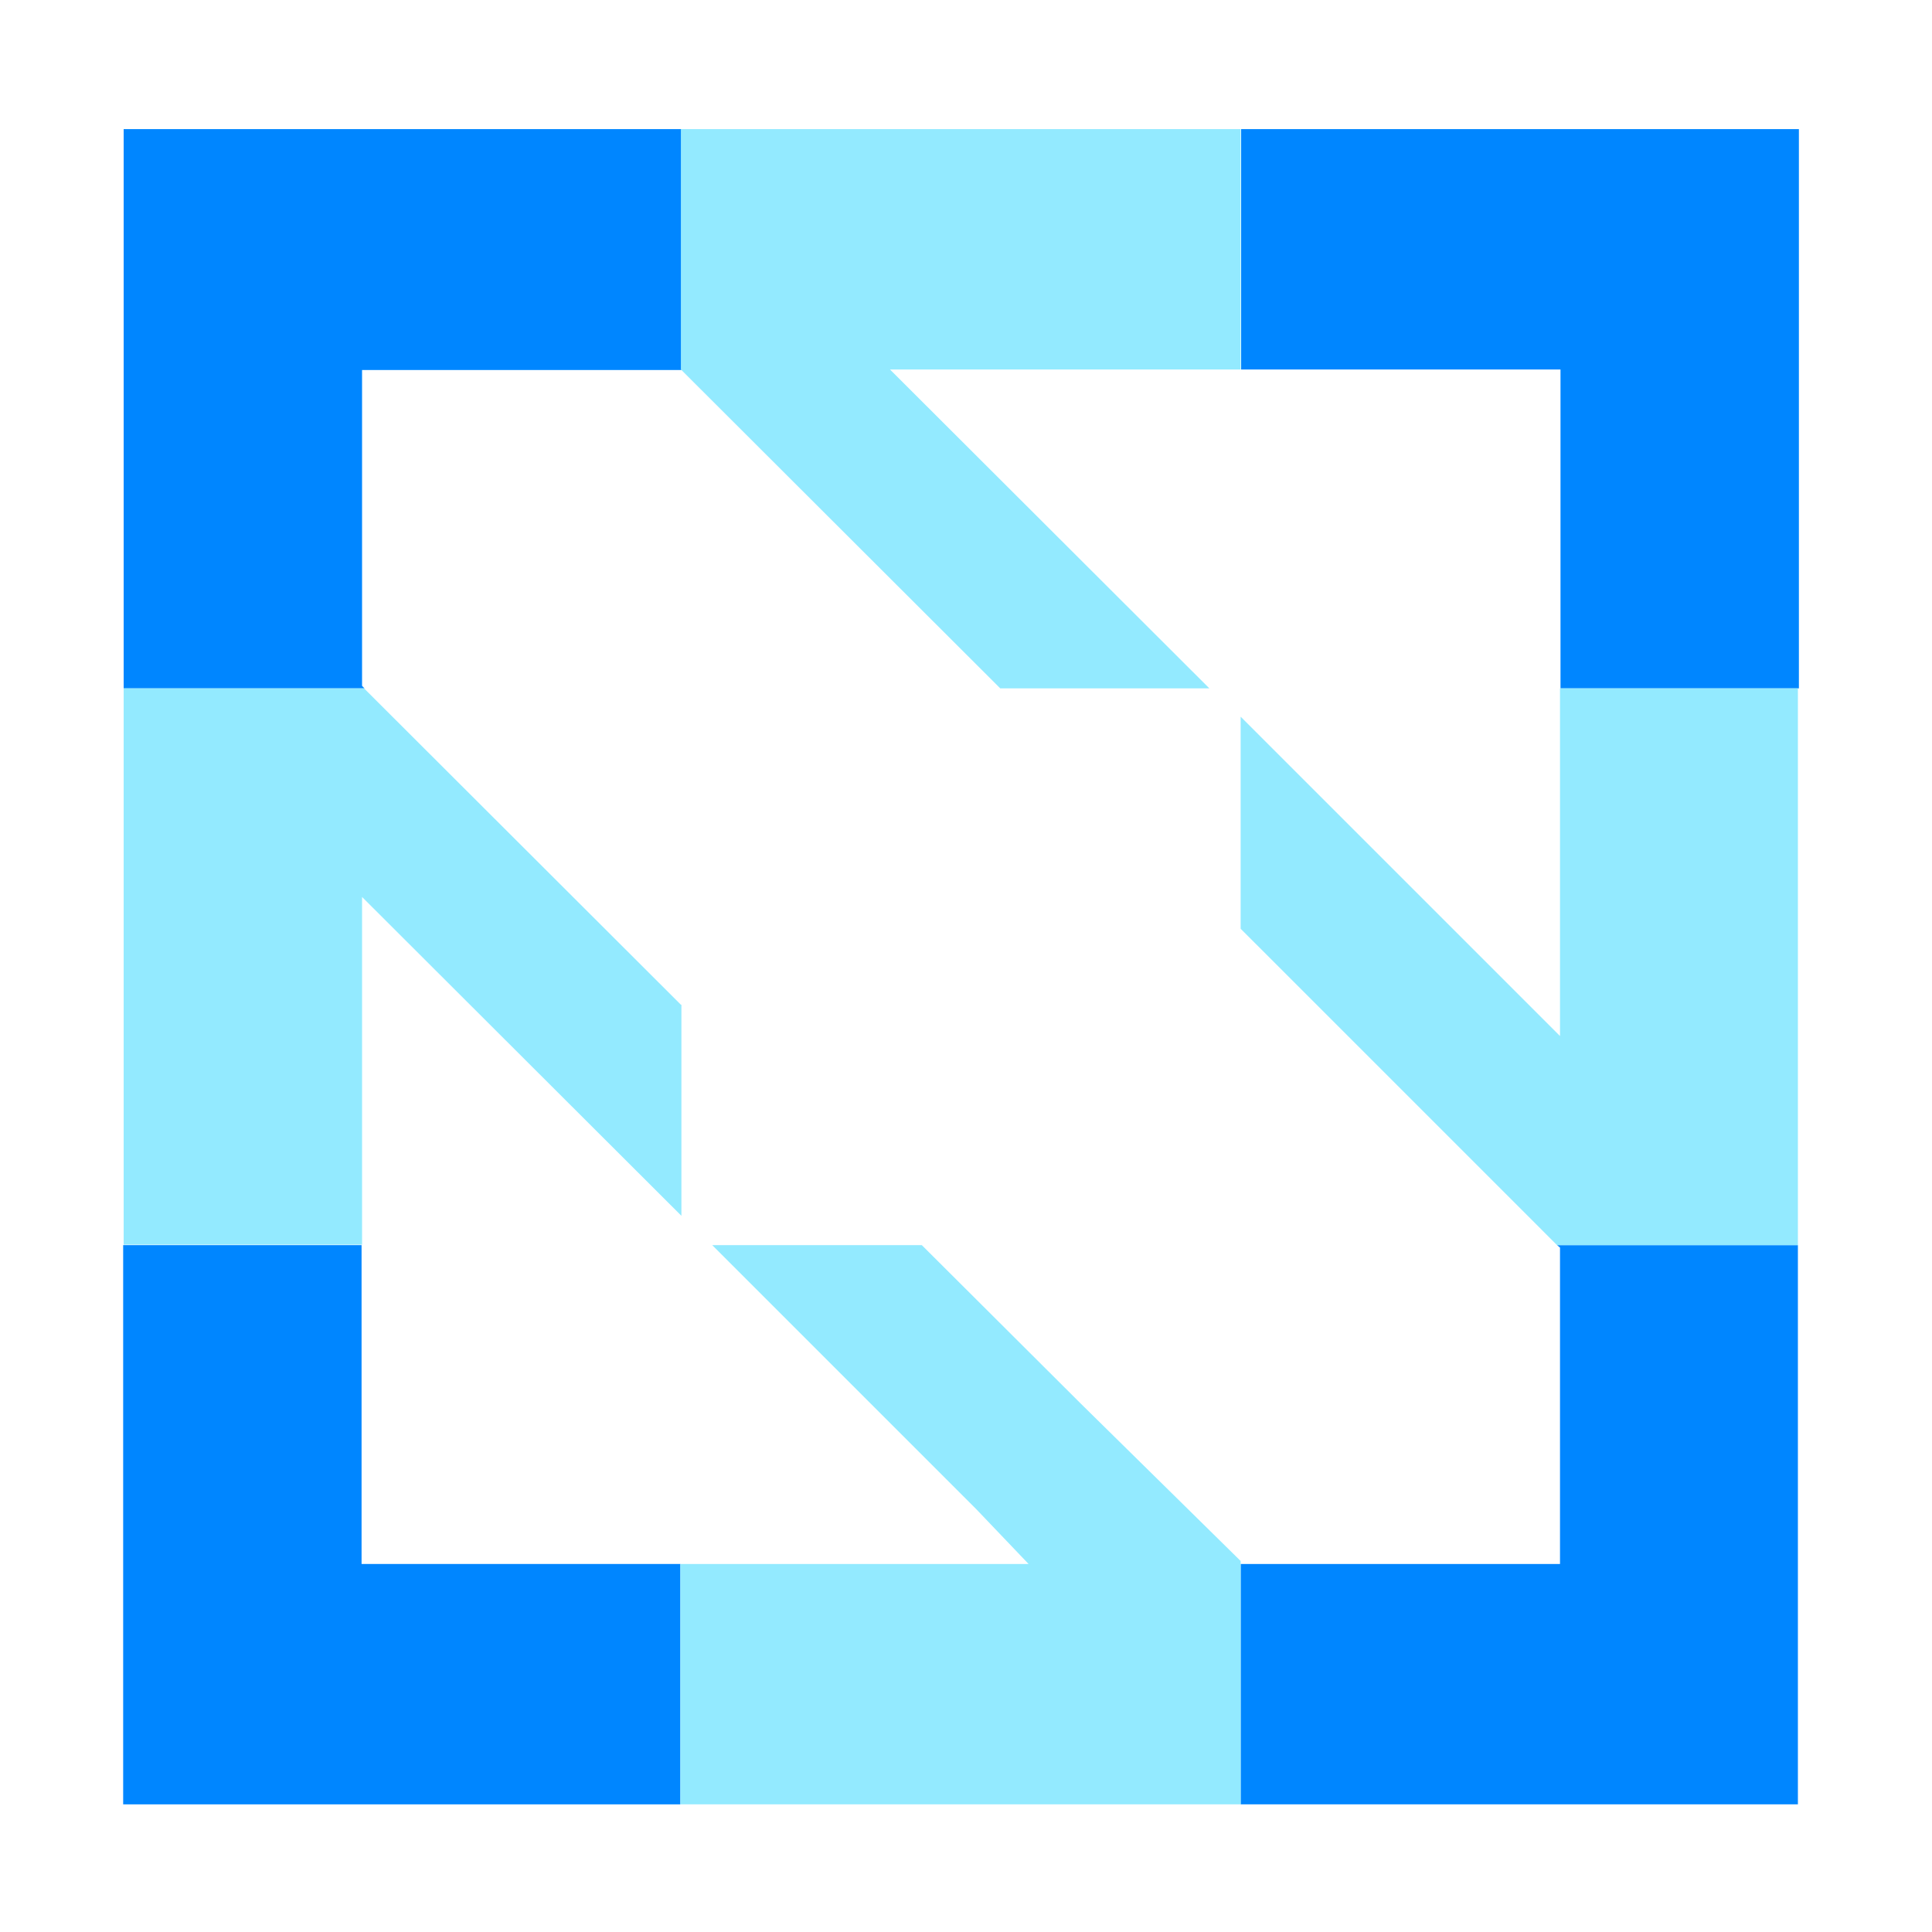
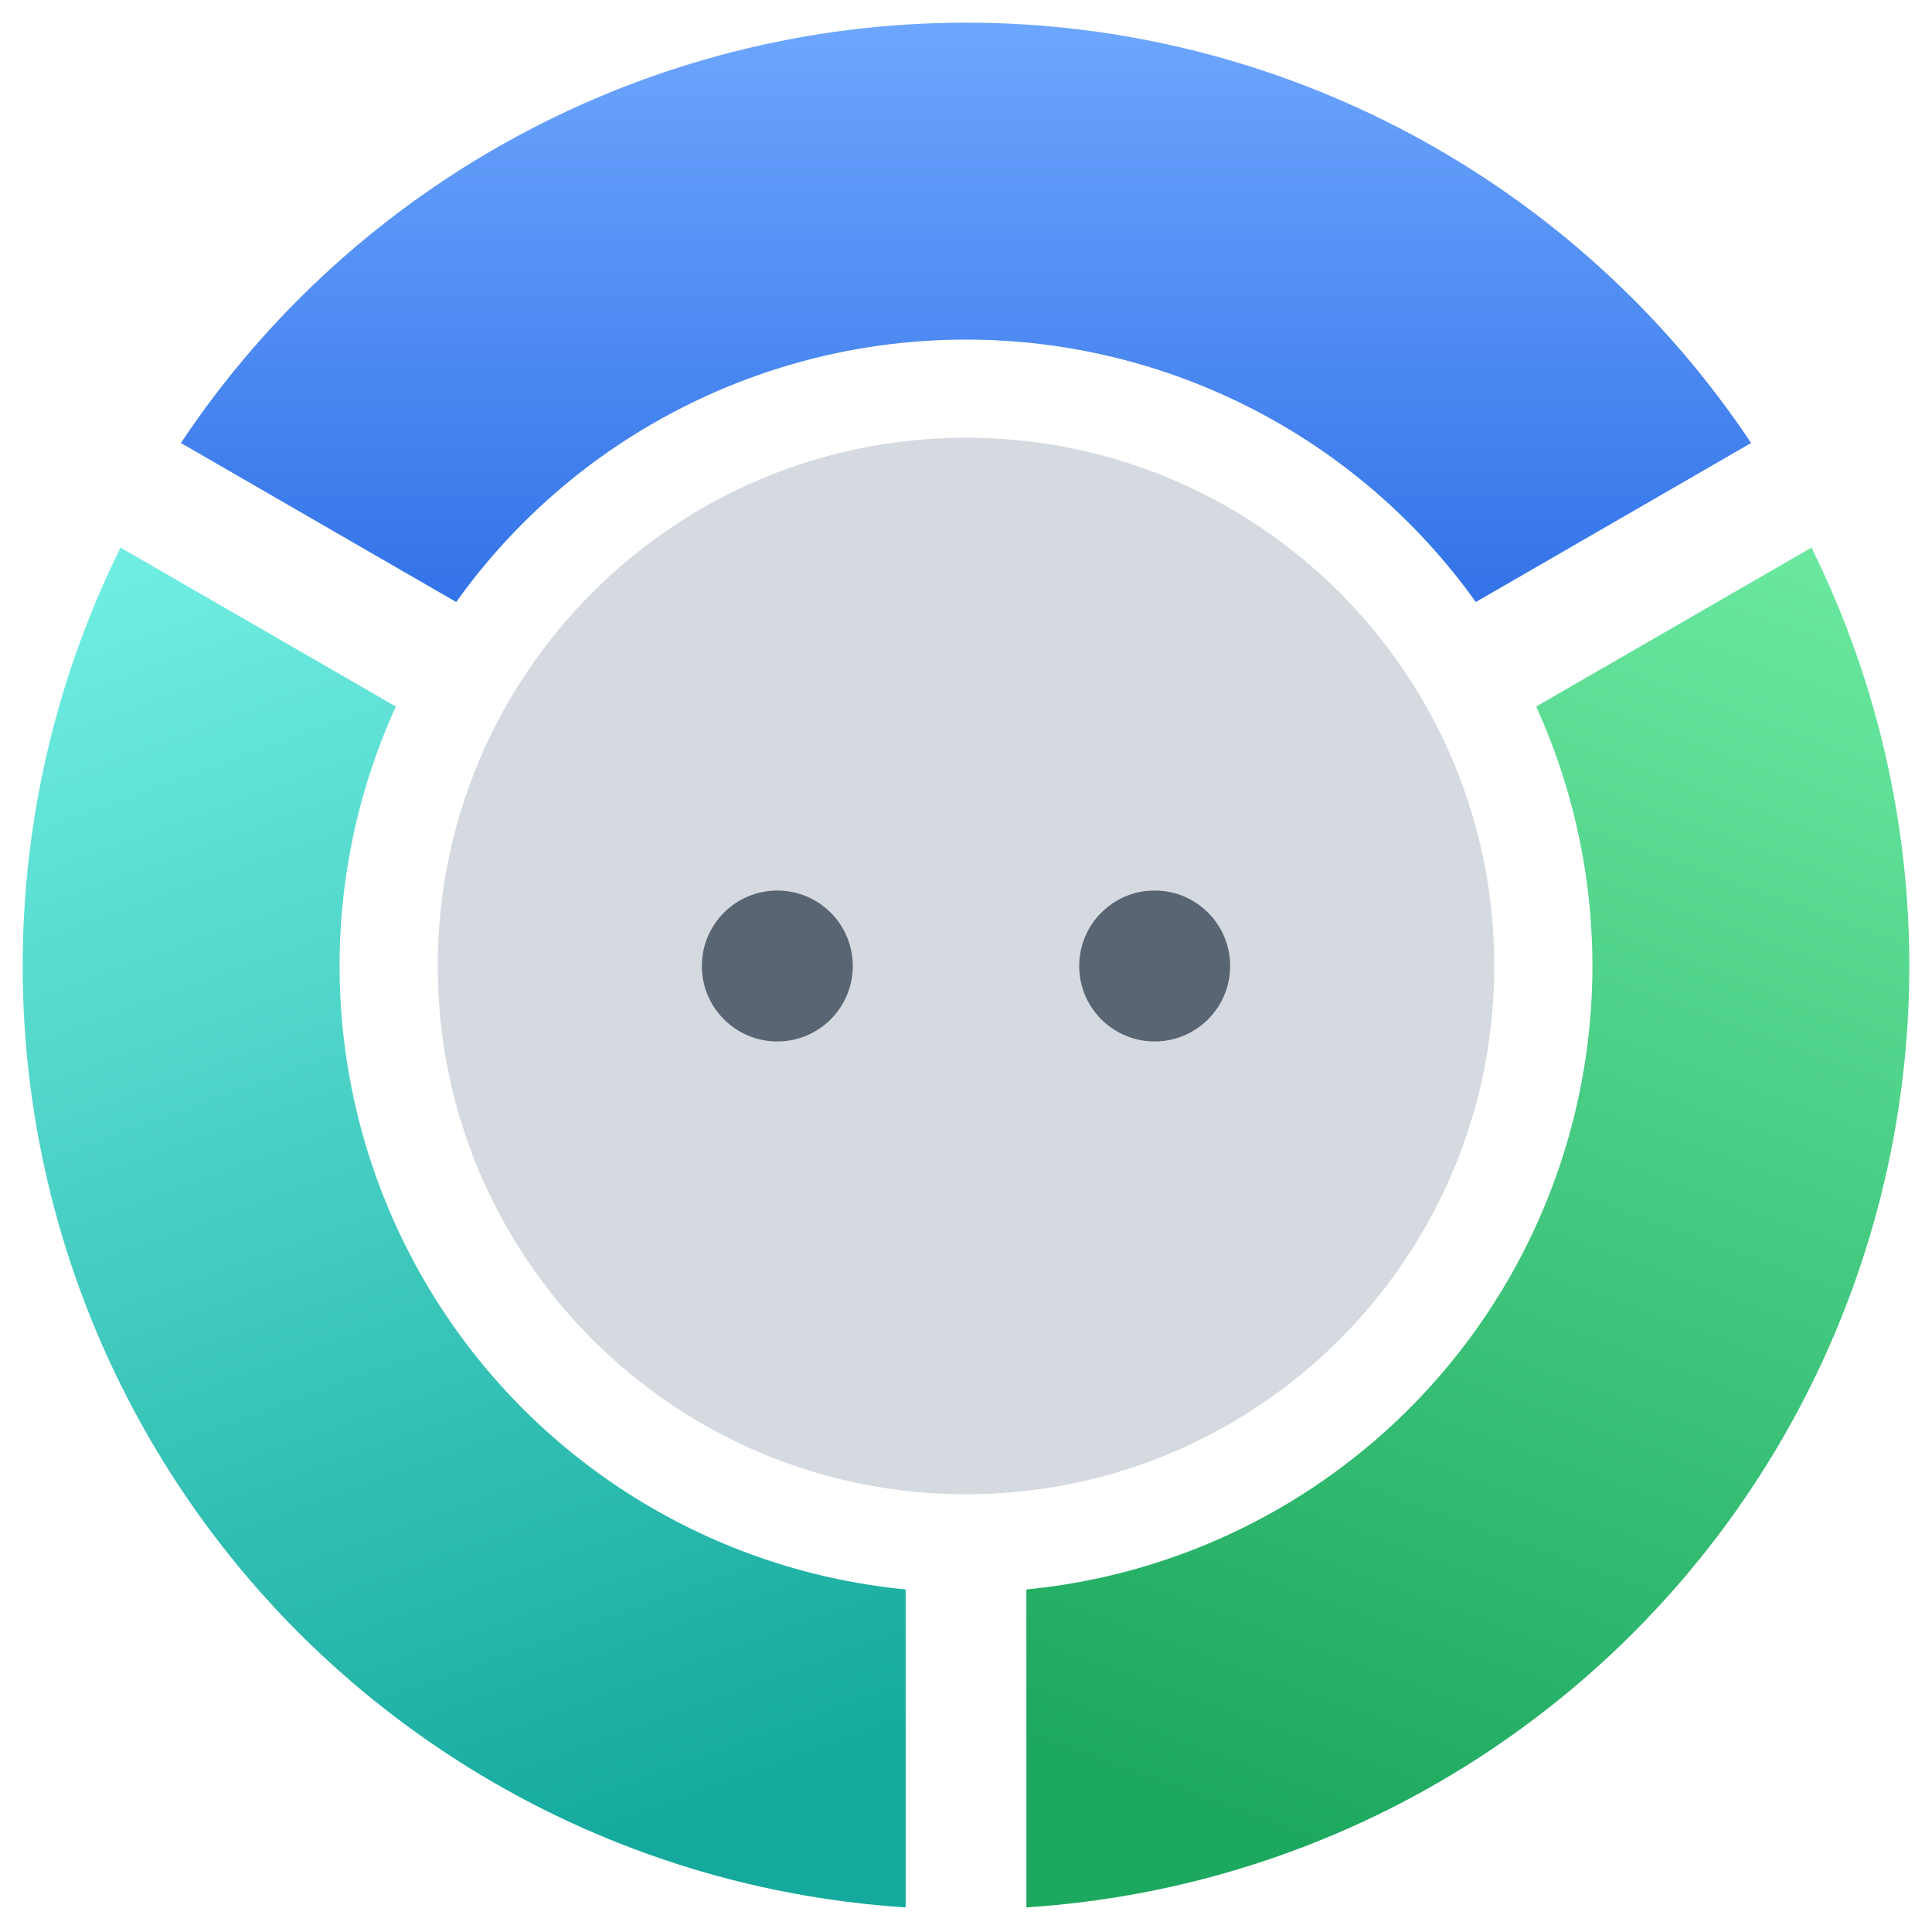
- <svg xmlns="http://www.w3.org/2000/svg" version="1.1" id="a" x="0px" y="0px" viewBox="0 0 389 389" style="enable-background:new 0 0 389 389;" xml:space="preserve">
-   <style type="text/css">
- 	.st0{fill:#0086FF;}
- 	.st1{fill:#93EAFF;}
- </style>
-   <g>
-     <path class="st0" d="M72.8,250.7h-48v112.6h112.2v-48.4H72.8V250.7z" />
-     <path class="st0" d="M314.1,251.2v63.7h-64.3v48.4h112.2V250.7h-48.5L314.1,251.2z" />
-     <path class="st0" d="M24.9,138.6h48.5l-0.5-0.5V74.5h64.3V26H24.9V138.6z" />
-     <path class="st0" d="M249.9,26v48.4h64.3v64.2h48V26C362.1,26,249.9,26,249.9,26z" />
-     <path class="st1" d="M243.5,138.6l-64.3-64.2h70.6V26H137.1v48.4l64.3,64.2H243.5z" />
-     <path class="st1" d="M185.6,250.7h-42.2l53.2,53.2l10.5,11h-70.1v48.4h112.8v-49l-32.1-31.6L185.6,250.7z" />
-     <path class="st1" d="M314.1,138.6v70l-11.1-11.1l-53.2-53.2V187l31.6,31.6l32.1,32.1h48.5V138.6H314.1L314.1,138.6z" />
-     <path class="st1" d="M137.1,202.3l-63.8-63.7H24.9v112h48v-70l64.3,64.2V202.3z" />
-   </g>
+ <svg xmlns="http://www.w3.org/2000/svg" width="256" height="256" viewBox="0 0 256 256">
+   <defs>
+     <linearGradient id="g_t" gradientUnits="userSpaceOnUse" x1="128" y1="0" x2="128" y2="86">
+       <stop offset="0" stop-color="#6FA8FF" />
+       <stop offset="1" stop-color="#2E6FE6" />
+     </linearGradient>
+     <linearGradient id="g_r" gradientUnits="userSpaceOnUse" x1="212" y1="66" x2="150" y2="236">
+       <stop offset="0" stop-color="#69E79F" />
+       <stop offset="1" stop-color="#1CA85E" />
+     </linearGradient>
+     <linearGradient id="g_l" gradientUnits="userSpaceOnUse" x1="44" y1="66" x2="106" y2="236">
+       <stop offset="0" stop-color="#6FEDE1" />
+       <stop offset="1" stop-color="#15A99D" />
+     </linearGradient>
+   </defs>
+   <path fill="url(#g_t)" d="M 60.45 79.77 L 23.97 58.7 A 125 125 0 0 1 232.03 58.7 L 195.55 79.77 A 83 83 0 0 0 60.45 79.77 Z" />
+   <path fill="url(#g_r)" d="M 203.55 93.62 L 240.03 72.56 A 125 125 0 0 1 136 252.74 L 136 210.61 A 83 83 0 0 0 203.55 93.62 Z" />
+   <path fill="url(#g_l)" d="M 120 210.61 L 120 252.74 A 125 125 0 0 1 15.97 72.56 L 52.45 93.62 A 83 83 0 0 0 120 210.61 Z" />
+   <circle cx="128" cy="128" r="70" fill="#D5DAE0" />
+   <circle cx="103" cy="128" r="10" fill="#5A6573" />
+   <circle cx="153" cy="128" r="10" fill="#5A6573" />
</svg>
